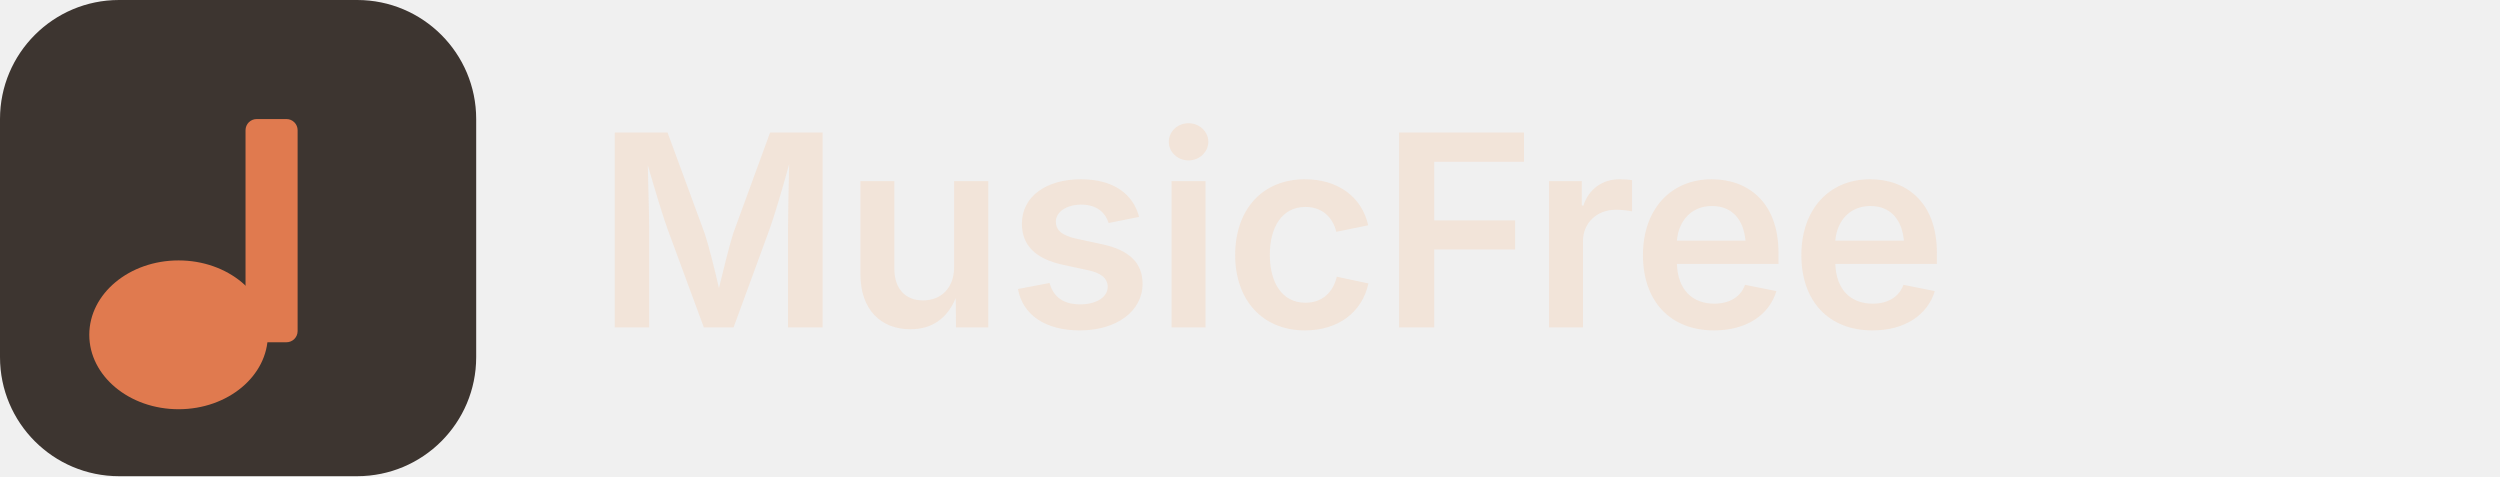
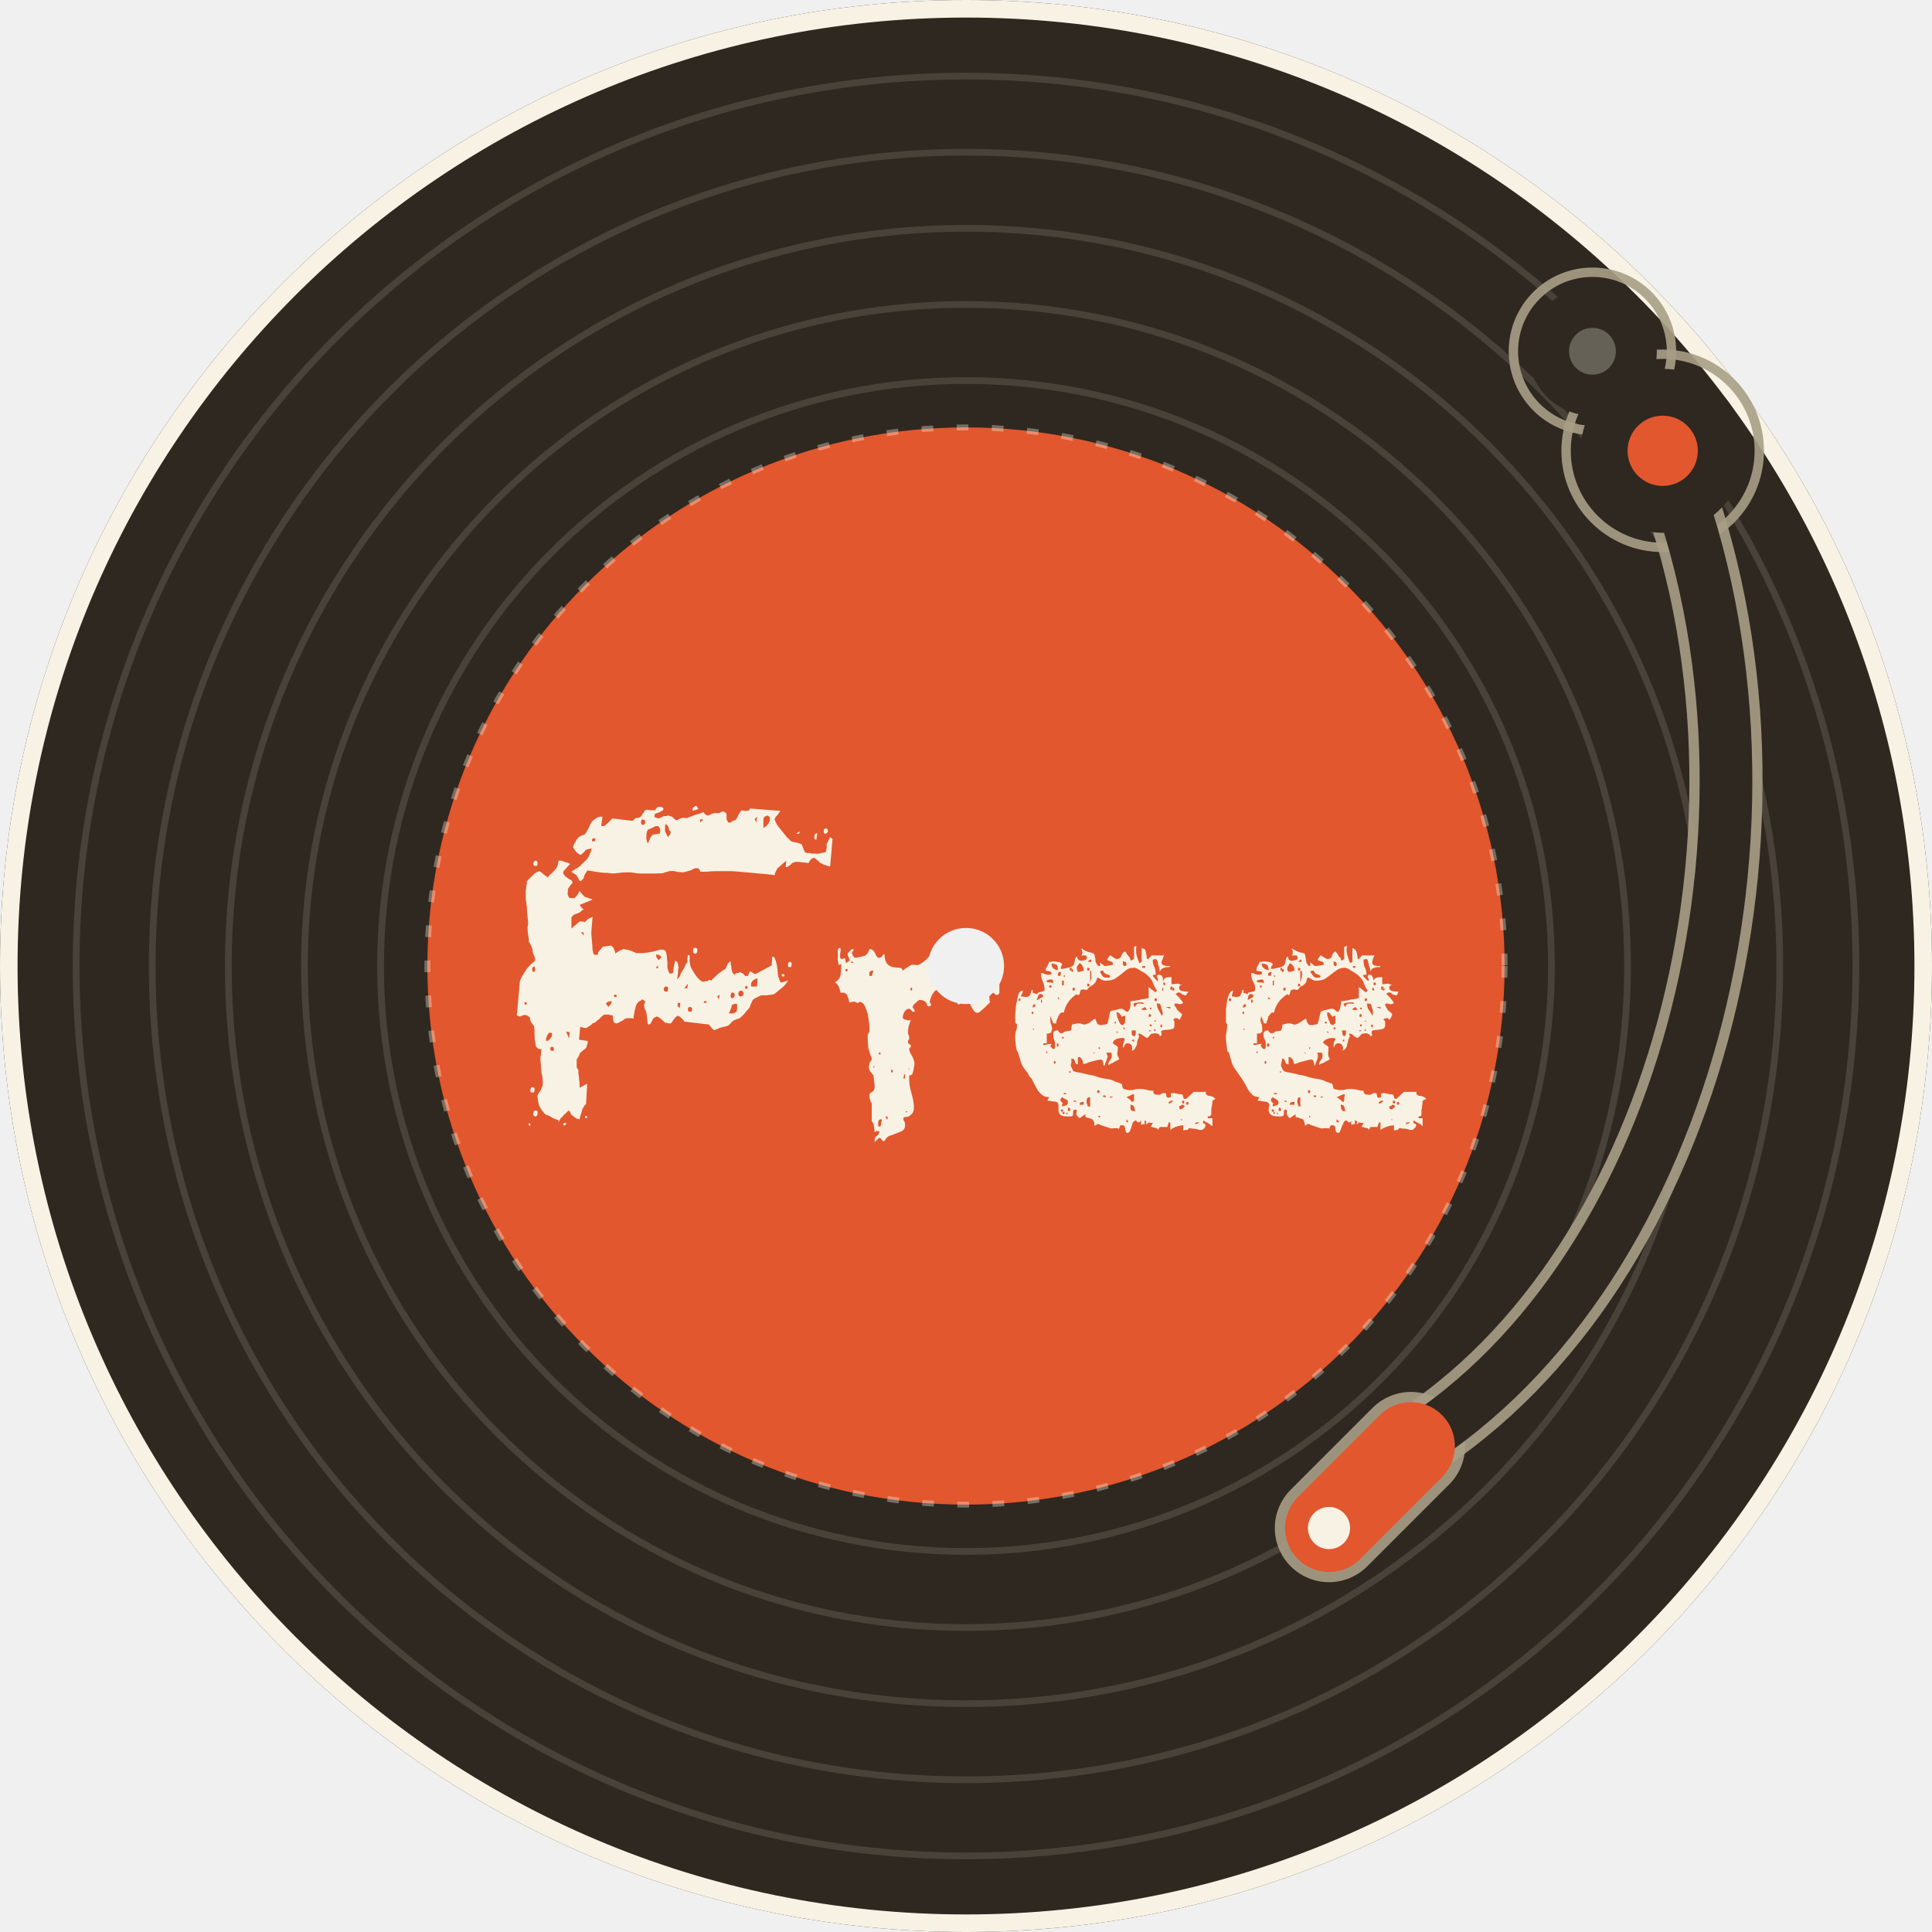
- <svg xmlns="http://www.w3.org/2000/svg" aria-label="MusicFree" viewBox="0 0 168 32">
-   <rect width="32" height="32" fill="#3d3530" rx="8" />
-   <ellipse cx="12" cy="22.5" fill="#e07a4f" rx="6" ry="5" />
-   <rect width="3.5" height="15" x="16.5" y="8" fill="#e07a4f" rx=".75" />
-   <text x="40" y="22" fill="#f2e4d9" font-family="ui-sans-serif, system-ui, -apple-system, BlinkMacSystemFont, 'Segoe UI', sans-serif" font-size="18" font-weight="600">MusicFree</text>
+ <svg xmlns="http://www.w3.org/2000/svg" width="330" height="330" aria-labelledby="t" viewBox="83 83 330 330">
+   <defs>
+     <mask id="a">
+       <path fill="#fff" d="M0 0h512v512H0z" />
+       <circle cx="248" cy="248" r="6.5" />
+     </mask>
+   </defs>
+   <g mask="url(#a)">
+     <g fill="none" stroke="#a99f86" stroke-linecap="round" stroke-opacity=".5" stroke-width=".9">
+       <path stroke-dasharray="8 3 2 3" d="M371.1 146.6 303.5 365" />
+       <path d="m355.6 217-11.4-3.6m-2.8 49.6-11.5-3.6m-2.8 49.6-11.4-3.6" />
+       <path stroke-dasharray="3 3" d="M353.4 203.9a46 46 0 0 0 39.8-6.1" />
+     </g>
+     <circle cx="248" cy="248" r="165" fill="#2e2820" />
+     <g fill="none" stroke="#f7f2e4" stroke-opacity=".13" stroke-width="1.15">
+       <circle cx="248" cy="248" r="152" />
+       <circle cx="248" cy="248" r="139" />
+       <circle cx="248" cy="248" r="126" />
+       <circle cx="248" cy="248" r="113" />
+       <circle cx="248" cy="248" r="100" />
+     </g>
+     <circle cx="248" cy="248" r="163.5" fill="none" stroke="#f7f2e4" stroke-width="3" />
+     <circle cx="248" cy="248" r="92" fill="#e2572e" />
+     <circle cx="248" cy="248" r="92" fill="none" stroke="#f7f2e4" stroke-dasharray="2 4" stroke-opacity=".35" />
+     <path fill="#f7f2e4" d="M173.5 274.9q.1 0 .1.1 0 .2-.1.3-.2 0-.2-.3 0-.2.2-.1m6.2-.1-.1.4h-.4l.1-.4Zm-4.9-4.6q0-.2.5-.9.4-.8.4-.9v-1q-.1-.9-.2-1 0-.2-.1-1.3-.1-1-.1-1.4 0-.1.1-.6 0-.6.1-.8 0-.1-.3-.1-.4-.1-.5-.3-.2-.1-.2-.5-.1-.4-.1-.5-.1-.2-.1-1.4 0-1.1-.1-1.3-.1 0-.2-.2t-.2-.3q-.1 0-.2-.4t-.1-.5-.3-.2l-.2-.2h-.3q-.1 0-.1-.1-.1.1-.5.2-.4.2-.4.1-.1 0-.3-.1t-.1-.3l.5-5.6q0-.2.6-1.2t1-1.4l.4-.4q.4-.3.5-.4l.1-.2v-.2q0-.2-.2-.6-.2-.5-.2-.6 0-.4-.3-1.1-.4-.7-.4-.8.1-.2-.1-1-.1-.9-.1-1.3 0-.1.1-.5v-.5q0-.2-.1-.8-.1-.7-.1-1.6-.1-.8-.2-1.5v-1.4q.1-.5.1-.7v-.2q.1-.2.1-.3v-.4l.8-.8q.6-.6 1-.8h.2q0-.1.1-.1l.2.1q.2.1.6.5.5.3.7.5 0-.2.7-.8.6-.6.7-.8.2-.2.3-.7.1-.4.1-.6h.5q.2.1.8.3.5.1.7.3-.2.1-.6.6t-.5.5l-.1.3v.2q.1.1.2.3.2.1.1.2.1 0 .5.3t.5.3.2.2.1.3q-.2.2-.5.6t-.3.5v.4q-.1.2 0 .6l.2.4q.1.1.2.1h.7l.2-.2q.1 0 .1-.1l.1-.1q.1-.1.3-.4.1-.3.2-.4.1.1.4.5l.5.5q.1 0 .6.2t.7.2l-.1.1-1.7.7-.3.1v.2q0 .1.1.1 0 .1.2.3t.3.2q0 .1-.3.2l-.3.3q-.1.1-.7.3t-.6.4q-.1-.1-.2.3v1.8q.1-.1.7-.6.5-.4.7-.6h.4q.3 0 .5.1l.4-.4q.4-.3.5-.3t.2-.1.2-.1q0 .3-.1 1.4-.1 1-.1 1.4 0 .3.1 1.3t.1 1.4q0 .1.1.5 0 .4.2.4 0 .1.1.1h.5q0-.2.1-.5l.2-.2.1-.2q.1 0 .3-.3l.2-.2q.2 0 .7-.1.6-.1.7-.1l.2.2.2.2q0 .2.2.5.1.3.1.5.2-.2.7-.5.5-.2.7-.3h.2q0 .1.1.1h.2q.1 0 .8.2.7.3.9.4h1.1q1-.1 1.4-.2.2 0 .8-.2.5-.1.7-.2h.5l.3.1q.3.2.3.5 0 .1.1.5 0 .5.1 1v1q.1.5.2.6 0 .1.1.3.1 0 .1.1.6 0 .6-.3 0-.2.1-1 .2-.7.2-.9.1 0 .1.1h.2q.1.1.2.5t.1.6q-.1.2-.1 1-.1.8-.2 1l.4-.4q.2-.2.2-.4 0-.1.3-.6t.4-.6q0-.1.2-.5t.3-.4v-.7q.1-.4.1-.6l.3.1v1q.1.9.3 1.2.2.4.8 1.3.7.9 1.2 1 .1 0 .4-.1.4 0 .5-.1 0-.2.3-.1.2.1.1.2.3-.4 1.2-1.2.9-.7 1.3-.9.1-.1.2-.4.2-.4.2-.5l.2-.2q.1-.1.3-.2 0 .2.1.9.1.8.2 1l.2.2v.1q.1 0 .1.1v.1q.2-.4.5-.4h.2q.1 0 .1-.1h.4q0 .1.1.1h.1l.5.5h.4q.1 0 .2-.4.2-.3.2-.4l.9.5 2.8-1.5.1-1.5q.1 0 .3.1.1 0 .1.1.1.2.2.5t.1.4q.1.2.2 1.1.1 1 .1 1.1.1.2.2.6.1.3.2.4l.1.1h.2q.1 0 .2-.1.1 0 .4-.1t.5-.1q-.1 0-.3.3t-.3.4q-.2.3-1 .9-.7.6-.9.7l-.4.1q-.3 0-.7.1H213l-.8.4q-.6.3-.6.4-.1.1-.3.6-.2.4-.2.6-.1.1-.5.6t-.6.7l-.4.4q-.3.3-.5.3-.1 0-.5.2-.4.1-.4.2-.1 0-.4.4-.4.4-.5.4-.2.1-.7.2-.6.1-.7.2-.1 0-.5.2-.3.2-.5.1-.1 0-.4-.4-.3-.3-.4-.5l-4.2-.5q-.1-.2-.4-.5-.4-.4-.5-.4l-.2-.1q-.1 0-.2.1-.1 0-.5.5-.4.6-.5.7h-.4q-.1 0-.3-.1h-.3l-.5-.5q-.5-.4-.7-.5-.1 0-.2-.1-.1 0-.1.1-.1 0-.3.1t-.2.2q-.1.1-.3.5-.2.3-.2.4l-.3.1q-.1 0-.1-.1l-.1-.1q0-.3-.1-1.2-.1-.8-.2-1-.1 0-.2-.4t-.1-.5.1-.3q.1-.3.1-.4-.1 0-.3-.2l-.2-.1q-.2.2-.6.4-.3.3-.4.5t-.3 1.1q-.2 1-.2 1.3-.2-.1-.7-.1t-.7.1q-.1 0-.3.2l-.3.2q-.1 0-.4.2t-.5.2h-.1q-.1 0-.2-.1h-.1q-.1-.2-.2-.7 0-.5-.1-.6h-.3q-.2 0-.3-.1h-.7q-.1 0-.4.2l-.6.6q-.3.2-.6.5-.4.2-.5.2-.1.2-.6.5-.4.3-.6.3-.1 0-.5-.1-.3-.1-.4-.1l-.2 2.2 1.5.2q0 .2-.1.6t-.2.6q-.2.2-.5.4-.3.3-.5.4-.1.2-.2.5-.2.4-.3.5t-.1.2v1.1q0 .3.1.4l.2.3v.6q.1.4.1.9.1.5.1 1v.5l1.3-.7-.2 3.5q-.1 0-.2.2-.2.1-.2.3-.2.1-.4 1-.3.8-.3 1.1-.1 0-.2-.1h-.3q0-.1-.4-.3-.3-.3-.4-.3t-.2-.3q-.2-.4-.3-.5-.2 0-.5.4-.3.3-.4.3l-.1.2-.3.3q-.1 0-.3.4-.2.3-.2.5v-.5q-.1 0-.4-.1t-.7-.3q-.3-.2-.7-.4-.3-.1-.4-.1-.2-.2-.6-.7-.4-.6-.5-.8-.1-.3-.2-.9-.1-.7-.1-.8m-.2 2.5q.3 0 .2.5 0 .5-.4.5-.4-.1-.3-.6t.5-.4m8.7 1.1q0 .2-.2.2-.1 0-.2-.2 0-.2.2-.2t.2.2m-9.3-5.1q.4.1.3.5 0 .5-.4.4-.4 0-.3-.4 0-.5.4-.5m3.3-6.9q-.3 0-.3.3 0 .4.3.4.3.1.3-.3t-.3-.4m-.3-2.4q-.3-.1-.6.6-.3.8 0 .8.2 0 .4-.2t.4-.5q.1-.2.1-.5 0-.2-.3-.2m3.2 1 .1-1.1-.6-.1Zm-7.4-6.2q-.2-.1-.2.1 0 .3.1.3.3 0 .3-.2t-.2-.2m14.1.8.2-.2q.2-.2.2-.3.1 0 .1-.2l.1-.2q-.1-.1-.3-.1-.2.1-.3.1t-.3.2l-.1.1Zm11.8-.7q0 .1.1.3 0 .1-.1.2 0 .1.2.2l.2.2.1-.9Zm2.1.7q-.3 0-.3.4t.3.4q.4.1.4-.3.1-.5-.4-.5m8.1-.5q-.2-.1-.5 0-.4.1-.4.2 0 .2-.2.7t-.3.7h.9q0-.1.2-.2.2 0 .2-.1t.1-.4v-.7Zm-21-1.2h.4v-.4h-.4Zm15.3 1h.4l.1-.3h-.4Zm2.6-.6.1-.8-.4.3Zm-9-2.2q-.4 0-.4.4-.1.4.4.5.3 0 .3-.4.1-.5-.3-.5m11.3 1q-.2 0-.3.5 0 .5.2.5.4 0 .5-.5 0-.4-.4-.5m-8.2-.7h.5l.1-.8Zm9.7.4q-.4 0-.5.5 0 .5.4.5t.5-.4q0-.5-.4-.6m-35.3-4.1q-.3-.1-.4.4 0 .6.3.5.2-.1.2-.4t-.1-.5m36.2 3.3q-.2-.1-.2.2-.1.3.1.3.3 0 .3-.2t-.2-.3m1.9-1.3q-.1 0-.2.1h-.2q-.1.1-.3.2l-.2.2q-.2.2-.2.5v.4h1Zm-17.4-1.8.4.1v-.5Zm21.9 1.1q.1.1.1.2t-.1.2q-.4 0-.4-.2 0-.3.4-.2m-21.8-2.9.2.2q.1.3.2.3l.5-.5-.4-.4q-.3 0-.5-.1Zm22.9.8q.3.1.2.5 0 .5-.3.4-.4 0-.3-.5 0-.4.4-.4m-16.3-2.4q.5 0 .4.5 0 .5-.4.5-.4-.1-.3-.6 0-.5.3-.4m-19-2.1v-.5l-.5-.1Zm-2.1-10.9q.1-.1.6-.4.4-.2.9-.6l.8-.8q.4-.3.5-.6.1 0 .3-.5.2-.4.3-.9v-.3q0 .1-.3.2-.4.1-.5.1-.2.1-.5.5-.4.4-.6.4-.1 0-.6-.4-.4-.5-.5-.7-.1 0-.1-.1v-.1q0-.2.1-.4.1-.1.1-.2l.2-.3q.1-.3.2-.4.2-.3.5-.5.1-.1.4-.2.4-.1.5-.2l.2-.3q.2-.3.3-.5l.3-.6q.2-.5.3-.6.1-.2.5-.5t.6-.4l.4-.1h.4l-.2 1.5q0 .1.1.1h.3q.2 0 .8-.6l.7-.7 3.4.4q.1 0 .3-.2.1-.2.2-.2.1-.1.5-.1.4-.1.4-.2.2-.1.3-.4.2-.3.3-.4 0-.1.2-.3.1 0 .3-.1.1 0 .6.1h.8q.1 0 .1-.2.2-.3.3-.3.1-.1.5-.1.4.1.5.2v.3l-.1.1q0 .1-.1.1t-.4.2q-.4.2-.5.2-.2 0-.3.1-.1.2-.1.3v.3q.1 0 .4.1.2.1.3.1.1-.1.5-.2.3-.2.4-.2h.4q.2-.1.4-.1.5.2.6.2l.3.3q.3.3.5.3.1 0 .4-.2.4-.2.5-.2h.4q.4.1.5 0 .3-.1 1.3-.5 1.1-.3 1.5-.5 0 .2.3.4.2.2.4.2.1 0 .5-.2t.5-.2h.9l.4-.2.4-.1q.1.1.3.2l.2.2v.9q0 .1.3.6h.4q.2-.2.4-.3.3-.1.4-.1.2-.2.4-.6.2-.5.3-.6.1 0 .1-.1t.1-.2l.2-.2q.1 0 .5.1h.5l.2-.1q.2-.1.2-.3l5.2.4q-.2.3-.5.7-.4.4-.4.5l-.1.3q0 .1.1.1v.1q.1.3.4.8l.8 1 .8 1q.5.4.6.6.2.2 1 .3.7.2.9.3.1 0 .1.2.1.2.1.3.1 0 .2.5.2.4.3.4.1.1.3.1h.4q.1 0 .3.1h.7q.4.1 1-.1.6-.1.8-.2 0-.1.1-.7v-.6l.3-.6q.2-.5.3-.6l.4.3-.4 4.7q-.2 0-.7-.2-.5-.1-.7-.3-.2 0-.6-.4-.5-.4-.6-.5l-.2-.1q-.1 0-.1.1h-.1q-.1 0-.4.3-.2.3-.3.5-.1 0-1-.1-.8-.1-1.1-.1-.1 0-.4.1t-.4.2q0 .1-.3.3-.2.1-.3.2 0 .1-.2.1h-.2l.1-1.1q-.2.2-.7.6-.5.5-.7.6-.2.2-.4.7-.2.4-.2.6-.4-.1-1.5-.2-1-.1-2.2-.2t-2.3-.2q-1-.1-1.4-.1h-2.6q-.9 0-1.6.1h-1.1q0-.2-.1-.3-.2-.2-.2-.3h-.6l-.4.2-.4.2q-.1 0-.8.2-.3.1-.6.1-.1 0-.9-.1-.7-.2-.9-.1-.1-.1-.7.1-.5.1-.6.2-.4.1-1.7.1h-2.3q-.5 0-1-.1t-1-.1h-.5q-.3 0-1.2.1t-1 .1q-.3 0-.9-.1-.7 0-1.4-.1t-1.3-.2-.8-.1q-.1.2-.3.5t-.2.4l-.1.4-.3.3q-.1.2-.3.2-.1 0-.3-.4-.3-.5-.3-.6-.2-.1-.5-.3t-.4-.3m-6.1-1.9q.4.1.3.6 0 .4-.4.3-.3 0-.3-.4.1-.5.4-.5m9.6-3.3h.5l.1-.5h-.5Zm9.5-1.9q-.2.4-.2 1.3.1.9.3.9.1-.2.3-.7t.4-.6q.1-.2.6-.2.5-.1.7-.1v-.2l.1-.2q0-.2-.1-.5-.2-.4-.3-.4h-.4l-.8.4q-.6.2-.6.3m3 .2.5 1q.1-.1.1-.2l.3-.3v-.2l.1-.2-.3-.3q-.1-.3-.1-.5 0-.1-.2-.3l-.3-.3q0 .2-.1.4v.4Zm25.5.7q0-.1.2-.3.1 0 .3-.1l-.2 1.3-.1-.2q-.2-.1-.2-.3v-.2Zm-29.2-2.7q-.4-.1-.4.4-.1.4.3.5.4 0 .4-.5 0-.4-.3-.4m26.6 2.4h-.5l.6-.4Zm-16.9-1.9.5-.5-.5-.1Zm11.5-1.2q-.1 0-.3.1t-.3.2q-.1.2-.1.4v1.5q0-.1.2-.2.2-.2.3-.2l.4-.5q.1-.3.2-.4v-.5q0-.2-.4-.4m10 2.2q.3 0 .3.5-.1.4-.5.4-.2 0-.2-.5 0-.4.4-.4m-11.9-1 .1-1-.4.4Zm-9.9-2.3-1 .3v-.4q0-.1.3-.3.2-.2.4-.1Zm30.9 55h-.4q0-.1-.4.2 0-.2-.1-.9t-.4-1v-3q-.2-.3-.3-.7t-.1-.7q0-.4.5-.6.4-.3.4-.9 0-.2-.1-1t-.1-.9q-.1-.1-.4-.5t-.3-.5q-.1-.1-.1-.5.1-.5.2-.8h.1v-.2q.1 0 .2-.2v-.2q-.4-1-.6-1.9-.1-1-.1-2 0-.2.1-.3 0-.2.1-.2.1-.1.1-.2v-.8q0-.4-.1-1-.1-.7-.2-1.3-.2-.7-.5-1.3-.2-.5-.8-.7 0 .1-.2.1 0 .1-.1.1h-.1q-.1 0-.3-.1l-.2-.1h-.2q-.5 0-.7.2-.1-.6-.4-1.3-.3-.6-1.1-.4-.1-.3-.3-1-.3-.6-.7-.8.9-.5 1-1.4.1-.8.1-1.7-.1 0-.3.1t-.2-.3q0-.1-.1-.5v-1.4q-.1-.5.3-.7.2 0 .2.3t-.1.7v.6q0 .3.3.3t.5-.2l.2.9q.1 0 .3-.2.2-.1.3-.2v-.3q-.1-.1-.2-.4-.1-.2-.1-.3v-.3q.2-.1.4-.4.3-.3.6-.3v.2q-.1.1-.2.3l-.1.2q.1.2.2.5l.3.3q.9-.1 1.5-.3.7-.1 1-1.2.4 0 .7.3.2.2.3.5t.3.5q.1.2.3.2.4 0 .6-.3.1-.3.4-.3 0 1.2.5 1.7.4.4 1 .5t1 .1q.5 0 .6.5.2-.2.8-.6.5-.3.7-.4h.6q.4.1.6 0 .7-.3 1.5-1.1t1.2-1.4l.1-.1.1-.1q.1 0 .5.1.4 0 .5-.1.1 0 .5-.4.3-.4.4-.5h.1q.1 0 .1-.1l.1.1q.1 0 .3.1.1.1.2.1h.3l.3-.2q.3-.1.4 0l.3.3.3.4q.3.1.9.2h.8q0 .4.1.7.2.3.2.8h.3q.1 0 .3-.1.3-.1.4-.1h.2q.2 0 .4.3t.4.7q.1.4.3.8.3.4.7.6l.1.1h.1q0 .1-.1.5l-.1.3v.4l.2.1.1-.1v-.1l.1-.1.2-.2h.2q.2.2.5.4.3.3.3.4v2.1l-.2.3q-.3.2-.8-.3t-.6-.7q-.1.2-.1.3-.1.1-.1.2v.2q0 .2.1.8 0 .6.1.7v.1l-.3.3-.7.7q-.4.3-.7.6-.3.2-.4.2-.4 0-.6-.3-.2-.2-.4-.6-.2-.3-.3-.6-.2-.3-.5-.4-.1 0-.8.2-.6.2-.7.3-.4-.5-.4-.8-.1-.2-.1-.7 0-.3.1-.6 0-.3.4-.6h-.6q-.5 0-.6.2-.1.1-.4.1-.4 0-.5-.1 0-.2-.7-.2-1 0-1.4.6-.5.6-.7 1.6l.1.3.2.2-.1.1-.2.2h-.1q-.2 0-.3-.1-.1-.2-.1-.4-.1-.2-.4-.4t-.8-.2q-.2 0-.7.5-.5.4-.5.7v.1l.3.4v.1q0 .1.1.2h-.4q-.1 0-.2-.2l-.2-.2-.2-.1q-.5 0-.8.5t-.3 1q0 .3.6.4.5.2.8 0-.3.7-.4 1.1t-.1 1.1q0 .2.1.4.1.1.1.5 0 .3-.1.3-.1.1-.1.3v.3q.1 0 .3.2.2.1.2.2l-.1.3-.2.2v.1q0 .4.5 1.2.4.8.4 1.3 0 .2-.1.6 0 .3-.1.6-.1.4-.2.6-.2.2-.5.2v.7q0 1 .4 2.4t.4 2.3q0 .8-.3 1.1t-.6.5q-.3.1-.6.1t-.3.3.2.5q.1.3.1.5 0 .7-.4 1-.3.2-.9.4l-1 .4q-.6.1-.9.5-.1.1-.2.3-.1.1-.1.2h-.3l-.4-.5h-.1q-.1 0-.2-.1v.1l-.3.3q-.3.2-.4.4v-.3q0-.6.4-.8.4-.3.4-.8m.4-2q-.5-.1-.6.5v.7h.4q0-.1.1-.3v-.3q0-.2.1-.3v-.2Zm.7-.5q0 .5.3.5v-.5Zm3.5-.9q-.1 0-.1.1t.1.1l.2-.1q0-.1-.2-.1m-.2-6.4q-.2.1-.2.4-.1.2-.1.4h.3Zm-2.3-.7q-.1 0-.1.3 0 .2.1.2.2 0 .2-.2 0-.3-.2-.3m3 0v-.2h-.2Zm-6.1-.2.2-.4h-.2Zm.9-2.4h.3v-.3h-.3Zm17-10.5v-.2h-.2Zm-11.4-.9q-.2 0-.2.2 0 .3.2.3.1 0 .1-.3 0-.2-.1-.2m11.9.2h.4l-.4-.2Zm-6.1-.6v-.3l-.3.2Zm5.1-.3q-.1 0-.1.2 0 .1.1.1.2 0 .2-.1 0-.2-.2-.2m-4.1-.2.2.2h.3v-.2Zm-13.4-2q-.5 0-.6.3v.6h.4l.3-.9zm-4.6-.3q-.1 0-.1.2t.1.2q.3 0 .3-.2t-.3-.2m1-1.3q-.1 0-.1.1 0 .2.1.2.2 0 .2-.1t-.2-.2m45.9 28q-.1.1-.2.4t-.1.4q0-.3-.2-.3h-.6q-.5.1-.7 0l-.6-.2-.9-.3q-.1 0-.2-.1l-.3-.1h-.2l-.1.1q-.1.1-.2.1l-.1.1-.1-.1q.1-.1 0-.5-.2-.3-.3-.5-.1-.1-.6-.2-.5-.2-.6-.2v-.5l-1 .7-.2-.2-.3-.3q-.1-.2 0-.6.1-.3-.2-.4-.4.1-.4.3v.4q0 .2-.1.4-.1.1-.6.1-1.2 0-1.5-.3t-.3-.8v-.8q0-.5-.4-.6-.1 0-.7-.1t-.8-.1l.3-.6q-.7 0-1.1-.3-.5-.4-.8-.8-.3-.5-.6-1.1-.3-.5-.5-1-.1 0-.4-.4l-.3-.6q-.9-1-1.1-1.7t-.5-1.7l-.1-.2-.1-.1q-.1-.3-.2-1-.1-.8-.1-1v-.4q0-.5.1-.9.2-.4.2-.9v-.3q0-.1-.2-.2-.1-.2-.1-.3v-1.2q0-.2.1-.9 0-.7.2-1.4.1-.7.3-1.3.3-.5.7-.5 0 .3-.1.5-.2.3-.2.5.3 0 .8.1.5 0 .7-.3.1-.1.2-.5l.1-.4h.2v.5q.1 0 .4.1l.3.1.2-.2.1-.1q.1 0 .5-.1t.5-.2v-.3q0-.7-.3-1.3t-.3-1.4q.4 0 .7.2.3.1.7.1t.4-.3q-.1-.3-.4-.3t-.5-.1l-.1-.1q0-.3.3-.7.2-.4.3-.7h.3q.3-.1.4-.1.2 0 .8.1.7.1.7.5l-.1.2q-.1.2-.1.3v.2q.5 0 1.2-.2.7-.1 1-.5.1-.2.2-.8t.4-.6q0 .7.8.7.1 0 .4-.1.3 0 .4-.2t0-.4l-.1-.2h-.9q.2 0 .2-.2l.1-.2q0-.2-.1-.4 0-.3-.2-.3.1 0 .2-.1l.1.1.3.2q.3.2.4.2.2.1.7.2t.6.3q.2.5.2 1.1.1.5.5.9h.3v-.6l.1.1h.1q0 .1.3.3.2.2.3.2h.2q.1 0 .6-.1t.6-.1v-.2q0-.3-.4-.4t-.5-.2l-.1-.1.1-.1q0-.1.2-.4l.2-.2q.2 0 .5.3.4.2.5.3h.1q.7 0 .8-.5.2-.5.6-.8.2.1.4.5.3.4.4.5.1 0 .1.2.1.2.1.3l.2.1v-.1q.1 0 .2-.1t.2-.1v-2.1l.4-.1q-.1.7 0 1.4.2.8.5 1.5l.4-.2v-2.4l.1.1h.2q0 .1.1.1.2 0 .2.2.1.1.2.7t.1.8h.3q0-.1.2-.3l.3-.3h2.2q-.2.1-.3.6-.2.4-.2.5-.1.1 0 .2.1.2.2.3t.6.2h.7q-.1.2-.3.2h-.5q-.2.1-.5.2t-.5.6q0-.2-.1-.6-.1-.5-.2-.6v-.4q-.1-.3-.2-.4-.2-.3-.3-.2t-.4.1q0 .9.3 1.3.2.5.2 1.3h-.4l-.1.2.7.8q.1.1.1 0h.1v-.2l-.1-.3q-.1-.1-.1-.3l.1-.1.1-.1h.2q.5 0 .6.5t0 .8q.2-.7.5-.8t1-.1v1.2q.7 0 1-.1.2 0 .8.3h-.3l-.2.2v.2q0 .5.6.6t1 .1q0 .1-.1.1-.1.1-.2.3l-.1.2h-.3q-.1-.1-.2-.1l-.2-.1-.3-.2-.2-.1q-.1 0-.3.1t-.3.2q.7.6 1.3 1.5-.4.3-.7.2-.2-.1-.7-.1l-.1.2v.1q.1.2.3.4.1.3.2.4l.4.4.4.3q0 .2-.2.6t-.3.4q-.1-.3-.6-.3-.1 0-.2.1-.1 0-.2.2.2.1.2.4v.4q0 .5-.1.6-.2.2-.5.2-.3.1-.7.1t-.7.1q-.4.1-.2.5.1.4-.3.5-.1-.4-.3-.4-.2-.1-.5-.1-.7 0-.9.3-.1.3-.5.5l-.5-.3q-.1-.1-.4-.3-.3-.1-.4-.2l-.2.2.2.3q-.2.4-.3.7-.1.4-.1.7-.1.3-.3.6-.1.3-.6.5.2-.4 0-.9-.2-.4-.7-.4-.3 0-.4.2-.2.3-.3.6 0-.1-.1-.2v-.4q.1-.1.1-.2l.1-.3q.1-.3.1-.4 0-.2-.2-.2h-.4q-.3 0-.9.2-.5.3-.5.6v.1q.1.1.4.3t.4.3 0 .7 0 .8l.1.2.1.2v.1l.1.1-.3.2q-.3.1-.6.3t-.6.3q-.3.2-.4.2 0-.5.3-.8t.3-.8-.2-.5h-.7q0 .1.1.4.1.2.1.3l-.3.9q-.2.3-.2.6h-.2q0-.2-.1-.6-.1-.5-.5-.4-.3 0-1 .2t-1.1.3q0 .1-.2.1l-.2.1h-.4q0-.7-.6-1.2 0 .1-.3.1v1.2q-.4 0-.5-.5t-.6-.5v.6q-.1.4-.1.6 0 .1.2.5t.3.5l.4.1q.4.1.6.1.9.2 1.7.4.8.1 1.5.4.7.2 1.5.3t1.5.5q.2 0 .6.2.4.1.4.2.1.1.1.4.1.3.2.4l.4.1q.4.1.6.1h.2q.4 0 .7-.1t.7-.1q.7 0 1.2.1.5.2 1.3.2 0 .5.2.6.3.1.6.1.5 0 .6-.2.1-.1.5-.1.2 0 .3.1v.3q0 .2.1.3t.3.1q.5 0 .4-.4t.3-.4h.3q.2.1.4.1t.4.1h.5q.2.2.2.5t.4.3h.1l1.3-1.2h2.2l-.2.2q.2.5.8.5.6.1.9.5l-.5.3q0 .5-.1.9-.1.3-.1.7v.7q-.1.3-.2.3 0 .1-.4.1v.3h.8v1.3h-.1q-.1 0-.1-.1-.1 0-.2-.1 0-.1-.1-.1-.1-.1-.5-.3t-.5-.3l-.1.1v.4h.2q.1 0 .1.1.1 0 .1.2 0 .3-.2.5-.2.3-.6.3h-.3q-.1-.1-.7-.2-.6 0-.8-.1h-.2l-.1.1q-.1.1-.1.2h-.4q-.3.1-.4.1v-.9q-1.3.1-2.2.8v-1.2q-.1-.1-.2-.1h-.1q0 .1-.1.4t-.1.4h-1.3l-.3.5q0-.1-.2-.3-.1 0-.5-.1-.2-.1-.4-.1-.2-.1 0-.3.2-.3.2-.4h-.4l-.3-.1-.2.2-.1.1h-.5q-.4.1-.5.1v-.7l-.2.2q0 .1-.1.1h-.2l-.2-.1q-.1-.1-.1-.2h-.2q-.4.2-.5.6-.1.3-.2.7-.1.3-.2.5-.2.3-.4.3-.3 0-.3-.2-.1-.2-.1-.5-.1-.2-.1-.4-.1-.2-.5-.2Zm13.2-.5q-.4 0-.5.3h.3q0-.1.2-.1.2-.1.2-.2Zm-12.2 0h.3q0-.3-.3-.5Zm3.2-.3q-.1 0-.1.3t.1.3q.2 0 .2-.3t-.2-.3m6.3 0v-.2h-.3Zm-14-.7q.1-.1-.1-.1t-.2.1q.2.4.3 0m-6.2-.8q-.2 0-.2.2t.2.2q.3-.2 0-.4m.7.4q0-.2-.1-.2-.2 0-.2.2zm-1-.8q-.2 0-.2.2t.2.2.2-.2-.2-.2m11.7-.8v.7q.1.4.6.4h.2l-.2-.8q-.2-.3-.6-.3m-10.5.5q-.2 0-.2.3t.2.3.2-.3-.2-.3m18.8 0 .1.2.1.1q.2 0 .4-.2t.4-.3l-.3-.3h-.2q-.1.1-.3.2-.2 0-.2.1v.1Zm-19.7-.7q-.3 0-.3.2v.3q.3-.1.7-.2.3-.1.3-.6v-.2q-.1-.1-.5-.3t-.5-.3l-.2.3-.1.1v.2h.1q0 .1.2.3.1.2.3.2m3.9-.5v.3q0 .2.1.3l.1.4h.4v-1.6q-.6 0-.6.6m-.5.2q-.3 0-.5.1t-.2.4h.7Zm15.2-.2q-.7 0-.7.5.4 0 .8-.5Zm2.6.2q-.3 0-.3.3 0 .2.3.2.1 0 .1-.2 0-.3-.1-.3m-19.5 0h.5l-.1-.1-.1-.1h-.3Zm9-.8q.7.4.9.8h.2l.2-.2v-1.1q-.3 0-.6.2-.4.2-.7.3m9.7.6q-.2 0-.2.2 0 .3.2.3t.2-.3q0-.2-.2-.2m-12.5-.5q.3 0 .5-.2h-.5Zm-.7-.2q0-.2-.3-.2t-.2.2q.1.1.3.1t.2-.1m-7.2-.4h.4v-.2h-.4Zm5.9-.7q-.2 0-.2.3 0 .2.2.2t.2-.2q0-.3-.2-.3m-5-3h.3v-.2h-.3Zm-2.5-2q-.1 0-.1.3 0 .2.1.2.2 0 .2-.2 0-.3-.2-.3m6.8-1.3.2-.1h-.5Zm-8-.1q0-.2-.1-.2-.2 0-.1.2 0 .1.1.1t.1-.1m.7-1.5q0 .1-.1.2-.1.2-.1.3.1 0 .3.2.1.2.2.2.3 0 .3-.4v-.6q0-.4-.2-.7-.1-.3-.1-.8 0-.3.1-.5.2-.2.5-.2h.2l.2.3q.2.2.3.2h.2q.1-.1.2-.1l.3-.2q.1 0 .5-.1.4 0 .5-.1t.1-.5q.1-.4.1-.5.1 0 .5-.1.3-.1.5-.1h.3l.4.1.3.1q.5 0 1.1-.4.6-.5.9-.6.2.6.3.8.2.3.7.3.1 0 .5-.1.4 0 .6-.2l.4-2q.3-.2 1-.3.6-.2.9-.2h.1q.1 0 .4.2t.4.3h.2q.1 0 .2-.2l.1-.1q.1-.2.2-.8v-.7q.2 0 .9-.1t.9-.2q.2 0 .7-.1.3-.1.6-.1v-2q0 .2.2.2.2.3.6.5.2.2.4.3l.2-.3q-.5-.8-.7-1.4t-1-1.3q-.3-.3-1.1-.7-.7-.5-1.1-.5-.7 0-1.2.3l-1 .8q-.5.4-1.1.8-.6.3-1.5.3h-.2q-.2 0-.6-.2t-.5-.3h-.2q0 .1-.1.4l-.2.4-.5.5q-.1 0-.2.1 0 .1-.2.1-.1 0-.3.3l-.3.3q-.1 0-.5-.1-.3 0-.5.1l-.1.3q-.1.3-.1.4l-.1.1q-.1.1-.2.1l-.2-.2q-1.8 1.2-2.2 3.2-.4-.2-.7.2-.2.3-.3.5 0 .2-.2.5-.1.4-.1.6h-.5l-.5-1.3v.6q0 .5.1.8.2.4.2.9v.1l-.1.1v.2q0 .2-.4.3-.3.1-.4 0v1.7h-.6v.3q.3 0 .6-.1t.8-.1m8.3.7q.1-.1-.1-.1t-.2.1q.2.4.3 0m-7.2-.8q-.2 0-.2.3t.2.3q.1 0 .1-.3t-.1-.3m13-.2v-.5l-.4.2Zm-12-.7q0-.2-.1-.2-.2 0-.2.2 0 .1.1.1t.2-.1m11.6-1.3v.5q0 .4.4.5.3-.1.3-.5v-.5Zm-2.4.5v-.3h-.3Zm5.5-.3.3-.2h-.5Zm1-.2q0-.2-.2-.2-.1 0-.1.2.1.1.2.1t.1-.1m-20.8-.2q.1-.1-.1-.1-.1 0-.1.1l.1.1q.1 0 .1-.1m15.3 0h.2v-.3h-.2Zm4.5-.5h.3v-.3h-.3Zm2-.3q-.2 0-.2.2 0 .3.2.3.1 0 .1-.3 0-.2-.1-.2m-7.7-2.1q0 .2.1.5 0 .4.2.7.1.4.3.7t.5.3l.1-.1.1-.1.1-.1q.1-.2.1-.7v-.6q-.3 0-.6.2-.1-.3-.3-.5-.2-.3-.6-.3m-.3 1.9h.2v-.3h-.2Zm6.7-.3h.3v-.3Zm-.7-1.3q-.2 0-.2.3 0 .2.2.2t.2-.2q0-.3-.2-.3m1.2-1.8q0 .7.3 1.1.3.5.5 1 .2-.2.2-.3v-.2q0-.1-.1-.4l-.1-.3q-.1-.5-.2-.7 0-.2-.6-.2m-21.2 1.4q-.2 0-.2.2t.2.2q.1 0 .1-.2t-.1-.2m19.2-.8q-.1.1-.4.2-.2.1-.2.3h.9Zm1.1.3q0-.2-.2-.2-.1 0-.1.2 0 .1.1.1t.2-.1m3.2 0v-.3h-.8Zm-23.3-.8q-.2.2-.2.6.3 0 .5-.4Zm17 .1q0 .1.1.1v.2l.2.1q.1-.5.6-.6.5 0 .9.1-.1-.3-.4-.3h-.4q-.1 0-.6.1-.4 0-.4.3m-15.7-.9q-.1 0-.1.3 0 .4.1.3t.1-.3-.1-.3m-3.7-.2q-.2 0-.2.3 0 .2.2.2.1 0 .1-.2 0-.3-.1-.3m3.5-.7q-.3 0-.4.4-.2.5-.2.6.2 0 .6-.3.5-.2.5-.4v-.1q-.2-.1-.3-.2zm3 .7q0 .2.2.2v-.2l-.1-.1q-.1-.1-.1-.2v.2Zm16.7 0q-.2 0-.2.3 0 .2.2.2t.2-.2q0-.3-.2-.3m1.2-1.8q-.1 0-.1.3t.1.2q.1 0 .1-.2t-.1-.3m-15.2 0q-.2 0-.2.3 0 .2.2.2t.2-.2q0-.3-.2-.3m17 0q-.2 0-.2.3 0 .2.2.2t.2-.2q0-.3-.2-.3m-.3-.2q-.2 0-.2.3t.2.3.2-.3-.2-.3m-20.7-.2q-.2 0-.2.2t.2.2.2-.2-.2-.2m2 0h.3v-.8h-.3Zm4.4-.3q-.1 0-.1.3 0 .2.1.2.3 0 .3-.2 0-.3-.3-.3m13.1-.2q-.2 0-.2.2 0 .3.2.3.1 0 .1-.3 0-.2-.1-.2m-20.2-.3q0 .1.1.1.1.1.1.2h.5q.4.1.5.1 0-.6-.3-.6h-.2q-.1 0-.4.1-.2.1-.3.1m7.5.3q.1-.4.2-.7v-1q0-.3-.2-.3Zm1.7-1.8q.2.4.4.7t.7.3h.4q.2 0 .2-.3l-.1-.1-.1-.1q-.1 0-.4-.1t-.3-.2q-.1 0-.2-.2 0-.2-.1-.2h-.3l-.1.1zm-7.2.5q0 .2.2.2.3 0 .3-.3v-.4q-.2 0-.4.1-.1.1-.1.3Zm1.2.2q0-.1-.1-.1-.2 0-.1.1 0 .2.1.2t.1-.2m2-1.4q0 .1.1.4 0 .2.1.3h.3l.7-.2v-.1q0-.4-.2-.7-.2-.4-.5-.5-.1.1-.3.4-.2.2-.2.4m-.8.2q-.1 0-.1.3 0 .2.1.2.2 0 .2-.2 0-.3-.2-.3m-3.5-.9q0 .5.3.8.4.3.8.3 0-.7-.2-.9-.3-.2-.9-.2m3.3.7q-.2 0-.2.2 0 .3.2.3t.2-.3q0-.2-.2-.2m2.9 0q-.1 0-.1.2 0 .3.1.3.3 0 .3-.3 0-.2-.3-.2m9.3 0h.5v-.3h-.5Zm-3.3-1.1v.5q.1.3.3.3.3 0 .3-.2v-.2q0-.2-.2-.3t-.4-.1m-5.4-.3q-.4 0-.6.4h.6Zm41 28.3q-.2.1-.3.4v.4q0-.3-.2-.3h-.7q-.5.1-.6 0-.1 0-.7-.2-.5-.2-.9-.3l-.2-.1-.2-.1h-.3l-.1.1-.1.1-.2.1v-.1q0-.1-.1-.5-.1-.3-.2-.5-.2-.1-.6-.2-.5-.2-.7-.2v-.5l-1 .7-.2-.2q-.2-.2-.2-.3-.2-.2-.1-.6.1-.3-.2-.4-.3.1-.3.3v.4q0 .2-.1.4-.2.1-.7.1-1.1 0-1.4-.3-.4-.3-.4-.8 0-.4.1-.8 0-.5-.5-.6-.1 0-.7-.1-.5-.1-.8-.1l.3-.6q-.6 0-1.1-.3-.4-.4-.7-.8-.3-.5-.6-1.1l-.6-1-.3-.4q-.3-.4-.4-.6-.8-1-1-1.7t-.5-1.7l-.2-.2-.1-.1q0-.3-.1-1-.1-.8-.1-1v-.4q0-.5.1-.9t.1-.9v-.3q0-.1-.1-.2-.1-.2-.1-.3v-2.1l.2-1.4q.1-.7.4-1.3.3-.5.6-.5 0 .3-.1.5-.1.3-.1.5.2 0 .8.1.5 0 .7-.3 0-.1.2-.5l.1-.4h.2v.5q.1 0 .4.1.2.1.3.1l.1-.2.1-.1q.2 0 .6-.1t.5-.2v-.3q0-.7-.4-1.3-.3-.6-.3-1.4.4 0 .7.2.3.1.7.1t.5-.3q-.1-.3-.4-.3t-.6-.1v-.1q0-.3.2-.7.3-.4.3-.7h.4q.3-.1.4-.1t.8.1.7.5l-.2.2q-.1.2-.1.3v.2q.5 0 1.2-.2.7-.1 1.1-.5.1-.2.2-.8t.4-.6q0 .7.7.7.2 0 .5-.1.3 0 .4-.2t0-.4l-.1-.2h-.9q.1 0 .2-.2v-.6q-.1-.3-.2-.3l.1-.1.1.1q.1 0 .4.2t.4.2q.1.1.6.2.6.1.7.3.1.5.2 1.1 0 .5.5.9h.2v-.6l.2.1.3.3.3.2h.2q.2 0 .7-.1t.6-.1v-.2q0-.3-.4-.4t-.6-.2v-.2q.1-.1.3-.4.1-.2.2-.2t.5.3q.4.2.5.3h.1q.7 0 .8-.5t.6-.8q.1.1.4.5.2.4.3.5.1 0 .2.2 0 .2.1.3l.1.1.1-.1q.1 0 .2-.1 0-.1.1-.1v-2.1l.5-.1q-.2.7 0 1.4.2.8.5 1.5l.4-.2v-2.4q0 .1.1.1h.1l.1.1q.2 0 .2.2.2.1.3.7t.1.8h.2l.3-.3q.2-.2.2-.3h2.2q-.1.1-.3.6-.1.4-.1.5-.1.1 0 .2.1.2.1.3.2.1.7.2h.6q0 .2-.3.2h-.4l-.6.2q-.3.1-.4.6 0-.2-.1-.6-.2-.5-.2-.6 0-.2-.1-.4 0-.3-.1-.4-.2-.3-.3-.2t-.4.1q0 .9.2 1.3.3.5.3 1.3h-.5l-.1.2.8.8q.1.1.1 0h.1v-.2l-.1-.3q-.1-.1-.1-.3l.1-.1.1-.1h.2q.4 0 .5.5.2.5 0 .8.2-.7.6-.8.3-.1 1-.1v1.2q.7 0 .9-.1.2 0 .8.3h-.2q-.2.1-.3.2v.2q0 .5.6.6.7.1 1 .1 0 .1-.1.1 0 .1-.1.3t-.2.2h-.2q-.2-.1-.3-.1-.1-.1-.2-.1l-.2-.2-.3-.1q-.1 0-.3.1l-.2.2q.7.6 1.3 1.5-.4.3-.7.2t-.7-.1l-.1.2v.1l.2.4q.2.3.2.4.1.1.5.4l.3.3q0 .2-.2.6t-.3.4q-.1-.3-.5-.3-.1 0-.3.1-.1 0-.2.2.3.1.3.4v.4q0 .5-.2.6-.2.2-.5.2-.3.1-.6.1-.4 0-.8.1-.3.1-.2.5.2.4-.2.5-.2-.4-.4-.4-.1-.1-.4-.1-.7 0-.9.3t-.5.5l-.6-.3-.3-.3q-.3-.1-.4-.2l-.2.2.2.3q-.3.4-.3.7-.1.4-.2.7 0 .3-.2.6t-.6.5q.2-.4 0-.9-.2-.4-.7-.4-.3 0-.5.2-.2.3-.3.6v-.8l.1-.3q.2-.3.2-.4 0-.2-.3-.2h-.4q-.3 0-.8.2-.6.3-.6.6 0 .1.1.1.1.1.4.3t.4.3v.7q-.1.6 0 .8v.2l.2.2v.2l-.2.2q-.3.1-.6.3t-.7.3l-.3.2q0-.5.3-.8t.3-.8-.2-.5h-.7q0 .1.1.4v.3q0 .3-.3.9l-.2.6h-.1q0-.2-.1-.6-.1-.5-.6-.4-.2 0-.9.2-.8.2-1.1.3-.1.1-.2.1l-.3.1h-.3q0-.7-.7-1.2 0 .1-.2.1v1.2q-.5 0-.6-.5t-.5-.5q0 .2-.1.6t-.1.6q0 .1.2.5t.4.5l.3.1q.4.1.6.1.9.2 1.7.4.8.1 1.6.4.7.2 1.5.3t1.5.5q.2 0 .6.2.4.1.4.2t.1.4.1.4q.1 0 .5.1t.5.1h.3q.4 0 .7-.1t.6-.1q.8 0 1.3.1.5.2 1.2.2 0 .5.3.6t.6.1q.5 0 .6-.2.1-.1.4-.1t.3.1q.1.1.1.3t.1.3q0 .1.3.1.4 0 .3-.4t.4-.4h.3q.1.1.3.1t.4.1h.5q.3.2.3.5t.4.3l1.3-1.2h2.2l-.1.2q.1.5.8.5.6.1.9.5l-.6.3q0 .5-.1.9 0 .3-.1.7v.7q0 .3-.1.3-.1.1-.4.1v.3h.7v1.3h-.1q-.1 0-.1-.1l-.1-.1-.1-.1-.6-.3q-.3-.2-.5-.3l-.1.1q0 .3.1.4h.1q.1 0 .2.1.1 0 .1.2 0 .3-.3.5-.2.3-.5.3h-.3q-.1-.1-.7-.2-.7 0-.8-.1h-.3l-.1.1q-.1.1-.1.2h-.3q-.3.1-.4.1v-.9q-1.3.1-2.3.8v-1.2q0-.1-.1-.1h-.1q-.1.1-.2.4t-.1.4h-1.2l-.3.5q0-.1-.2-.3-.1 0-.5-.1-.3-.1-.5-.1-.1-.1.1-.3.2-.3.2-.4h-.4q-.3-.1-.4-.1l-.1.2-.1.1h-.6q-.3.1-.5.1v-.7q0 .1-.1.2l-.1.1h-.2q-.1 0-.2-.1t-.1-.2h-.3q-.3.2-.4.6-.2.3-.3.7-.1.3-.2.5-.1.3-.3.3-.3 0-.4-.2t-.1-.5q0-.2-.1-.4t-.4-.2Zm13.2-.5q-.5 0-.5.3h.2q.1-.1.3-.1.2-.1.2-.2Zm-12.3 0h.4q0-.3-.4-.5Zm3.2-.3q-.1 0-.1.3t.1.3q.3 0 .3-.3t-.3-.3m6.3 0v-.2h-.2Zm-14-.7q.1-.1-.1-.1-.1 0-.1.1.1.4.2 0m-6.2-.8q-.1 0-.1.2t.1.2q.3-.2 0-.4m.7.4q.1-.2-.1-.2-.1 0-.1.2zm-.9-.8q-.2 0-.2.2t.2.2.2-.2-.2-.2m11.6-.8q0 .3.1.7t.5.4h.2l-.2-.8q-.1-.3-.6-.3m-10.4.5q-.2 0-.2.3t.2.3.2-.3-.2-.3m18.7 0 .1.2.2.1q.2 0 .4-.2l.3-.3-.2-.3h-.3q0 .1-.2.2-.2 0-.3.1v.1Zm-19.7-.7q-.2 0-.2.2v.3l.6-.2q.4-.1.4-.6-.1 0-.1-.1v-.1q-.1-.1-.4-.3-.4-.2-.5-.3l-.3.3v.3q0 .1.2.3t.3.2m4-.5v.3q0 .2.1.3l.1.4h.3v-1.6q-.5 0-.5.6m-.5.2q-.3 0-.6.1-.2.1-.2.4h.8Zm15.1-.2q-.7 0-.7.5.5 0 .8-.5Zm2.6.2q-.2 0-.2.3 0 .2.2.2t.2-.2q0-.3-.2-.3m-19.4 0h.5l-.2-.1q0-.1-.1-.1h-.2Zm8.9-.8q.7.4 1 .8h.2l.1-.2v-.5q.1-.4.1-.6-.3 0-.7.2-.3.2-.7.3m9.8.6q-.2 0-.2.2 0 .3.2.3t.2-.3q0-.2-.2-.2m-12.5-.5q.2 0 .5-.2h-.5Zm-.8-.2q.1-.2-.2-.2t-.2.2q0 .1.2.1t.2-.1m-7.2-.4h.5v-.2h-.5Zm6-.7q-.2 0-.2.3 0 .2.2.2t.2-.2q0-.3-.2-.3m-5-3h.2v-.2h-.2Zm-2.5-2q-.1 0-.1.3 0 .2.1.2.2 0 .2-.2 0-.3-.2-.3m6.8-1.3.2-.1h-.5Zm-8.1-.1q.1-.2-.1-.2-.1 0-.1.2l.1.1q.1 0 .1-.1m.7-1.5q0 .1-.1.2-.1.2 0 .3.1 0 .2.2.2.2.3.2.3 0 .3-.4v-.6q0-.4-.2-.7t-.2-.8q0-.3.2-.5t.5-.2h.1l.2.3.3.2h.3q0-.1.2-.1l.2-.2q.1 0 .6-.1.4 0 .4-.1.1-.1.2-.5 0-.4.1-.5.1 0 .4-.1.4-.1.6-.1h.2q.1 0 .4.1t.4.1q.4 0 1-.4.7-.5 1-.6.1.6.3.8.1.3.6.3.2 0 .6-.1.4 0 .5-.2l.5-2q.3-.2.9-.3.6-.2.9-.2h.2q.1 0 .4.2t.3.3h.3q.1 0 .1-.2l.1-.1q.1-.2.2-.8.1-.5.1-.7.2 0 .9-.1.6-.1.8-.2.3 0 .8-.1.3-.1.5-.1v-2q0 .2.2.2.3.3.6.5.2.2.4.3l.3-.3q-.5-.8-.7-1.4t-1-1.3q-.4-.3-1.1-.7-.7-.5-1.1-.5-.7 0-1.2.3-.6.4-1.1.8t-1.1.8q-.6.3-1.5.3h-.2q-.1 0-.5-.2t-.5-.3h-.3q0 .1-.1.4-.1.2-.1.4l-.5.5q-.1 0-.2.1t-.2.1h-.1l-.2.3-.3.3q-.1 0-.5-.1-.4 0-.5.1-.1 0-.2.3t-.1.4l-.1.1-.1.1-.2-.2q-1.9 1.2-2.3 3.2-.4-.2-.6.2-.3.3-.4.5 0 .2-.1.5-.2.4-.2.6h-.4l-.5-1.3v.3q-.1.2-.1.3 0 .5.2.8.1.4.1.9v.4q-.1.2-.4.3t-.5 0v1.7h-.6v.3q.4 0 .7-.1t.7-.1m8.3.7q.1-.1-.1-.1-.1 0-.1.1.1.4.2 0m-7.2-.8q-.2 0-.2.3t.2.3.2-.3-.2-.3m13-.2v-.5l-.3.2Zm-12-.7q.1-.2-.1-.2-.1 0-.1.2 0 .1.1.1t.1-.1m11.6-1.3q0 .1.1.5 0 .4.3.5.3-.1.3-.5v-.5Zm-2.3.5v-.3h-.3Zm5.4-.3.3-.2h-.5Zm1-.2q0-.2-.1-.2-.2 0-.1.2 0 .1.1.1t.1-.1m-20.7-.2q0-.1-.1-.1-.2 0-.1.1 0 .1.1.1t.1-.1m15.2 0h.3v-.3h-.3Zm4.5-.5h.3v-.3h-.3Zm2.1-.3q-.2 0-.2.2 0 .3.2.3.1 0 .1-.3 0-.2-.1-.2m-7.7-2.1v.5q.1.4.2.7.2.4.3.7.2.3.6.3v-.1l.1-.1.2-.1v-1.3q-.3 0-.5.2-.2-.3-.4-.5-.1-.3-.5-.3m-.4 1.9h.3v-.3h-.3Zm6.8-.3h.2v-.3Zm-.8-1.3q-.1 0-.1.3 0 .2.1.2.3 0 .3-.2 0-.3-.3-.3m1.2-1.8q0 .7.3 1.1.4.5.6 1 .1-.2.1-.3v-.6l-.1-.3q-.2-.5-.2-.7t-.7-.2m-21.1 1.4q-.2 0-.2.2t.2.2q.1 0 .1-.2t-.1-.2m19.1-.8q-.1.1-.3.2t-.2.3h.9Zm1.1.3q0-.2-.1-.2-.2 0-.2.2.1.1.2.1t.1-.1m3.2 0v-.3h-.7Zm-23.2-.8q-.3.2-.3.6.4 0 .6-.4Zm16.9.1q0 .1.1.1 0 .1.1.2l.1.1q.1-.5.6-.6.6 0 .9.1-.1-.3-.3-.3h-.4q-.2 0-.6.1-.5 0-.5.3m-15.7-.9q-.1 0-.1.3 0 .4.1.3.2-.1.2-.3t-.2-.3m-3.7-.2q-.2 0-.2.3 0 .2.2.2t.2-.2q0-.3-.2-.3m3.6-.7q-.4 0-.5.4-.1.5-.1.6.1 0 .6-.3.4-.2.4-.4v-.1q-.1-.1-.3-.2zm2.9.7q0 .2.3.2v-.2l-.2-.1q-.1-.1-.1-.2v.2Zm16.7 0q-.2 0-.2.3 0 .2.2.2t.2-.2q0-.3-.2-.3m1.2-1.8q-.1 0-.1.3t.1.2q.2 0 .2-.2t-.2-.3m-15.1 0q-.2 0-.2.3 0 .2.2.2t.2-.2q0-.3-.2-.3m16.9 0q-.1 0-.1.3 0 .2.1.2.2 0 .2-.2 0-.3-.2-.3m-.2-.2q-.2 0-.2.3t.2.3.2-.3-.2-.3m-20.7-.2q-.2 0-.2.2t.2.2q.1 0 .1-.2t-.1-.2m2 0h.2v-.8h-.2Zm4.4-.3q-.1 0-.1.3 0 .2.1.2.3 0 .3-.2 0-.3-.3-.3m13-.2q-.2 0-.2.2 0 .3.2.3t.2-.3q0-.2-.2-.2m-20.2-.3q0 .1.1.1.1.1.1.2h.6q.4.1.5.1 0-.6-.4-.6h-.1q-.1 0-.4.1t-.4.1m7.5.3q.1-.4.2-.7.1-.2.1-.6v-.4q0-.3-.3-.3Zm1.7-1.8q.3.4.5.7t.6.3h.4q.2 0 .3-.3-.1 0-.2-.1 0-.1-.1-.1l-.3-.1q-.3-.1-.4-.2l-.1-.2-.1-.2h-.4l-.1.1zm-7.2.5q0 .2.3.2.2 0 .2-.3.1-.3.1-.4-.2 0-.4.1t-.2.3Zm1.2.2q.1-.1-.1-.1-.1 0-.1.1.1.2.2.2zm2.1-1.4q-.1.1 0 .4.1.2.2.3h.2l.8-.2v-.1q0-.4-.2-.7-.3-.4-.6-.5 0 .1-.2.4-.2.2-.2.4m-.8.2q-.2 0-.2.3 0 .2.2.2t.2-.2q0-.3-.2-.3m-3.6-.9q0 .5.4.8t.8.3q0-.7-.3-.9-.2-.2-.9-.2m3.3.7q-.1 0-.1.2 0 .3.1.3.2 0 .2-.3 0-.2-.2-.2m3 0q-.1 0-.1.2 0 .3.1.3.3 0 .3-.3 0-.2-.3-.2m9.3 0h.4v-.3h-.4Zm-3.3-1.1v.5q0 .3.3.3.2 0 .2-.2v-.2q0-.2-.2-.3t-.3-.1m-5.5-.3q-.3 0-.5.4h.5Z" />
+     <g stroke-linecap="round" stroke-linejoin="round">
+       <g fill="none" stroke="#a99f86" stroke-opacity=".9">
+         <circle cx="367" cy="160" r="16.5" stroke-width="1.6" />
+         <path stroke-width="12.5" d="M367 160c25 60 5 140-43 170" />
+         <path stroke-width="12" d="m367 160-12-17" />
+         <circle cx="355" cy="143" r="13.5" stroke-width="1.6" />
+         <path stroke-width="18.5" d="m324 330-14 14" />
+       </g>
+       <path stroke="#2e2820" stroke-width="9" d="m367 160-12-17" />
+       <circle cx="355" cy="143" r="11" fill="#2e2820" />
+       <circle cx="355" cy="143" r="4" fill="#f7f2e4" fill-opacity=".28" />
+       <path fill="none" stroke="#2e2820" stroke-width="9" d="M367 160c25 60 5 140-43 170" />
+       <path stroke="#e2572e" stroke-width="15" d="m324 330-14 14" />
+       <circle cx="310" cy="344" r="3.6" fill="#f7f2e4" />
+       <circle cx="367" cy="160" r="14" fill="#2e2820" />
+       <circle cx="367" cy="160" r="6" fill="#e2572e" />
+     </g>
+   </g>
</svg>
